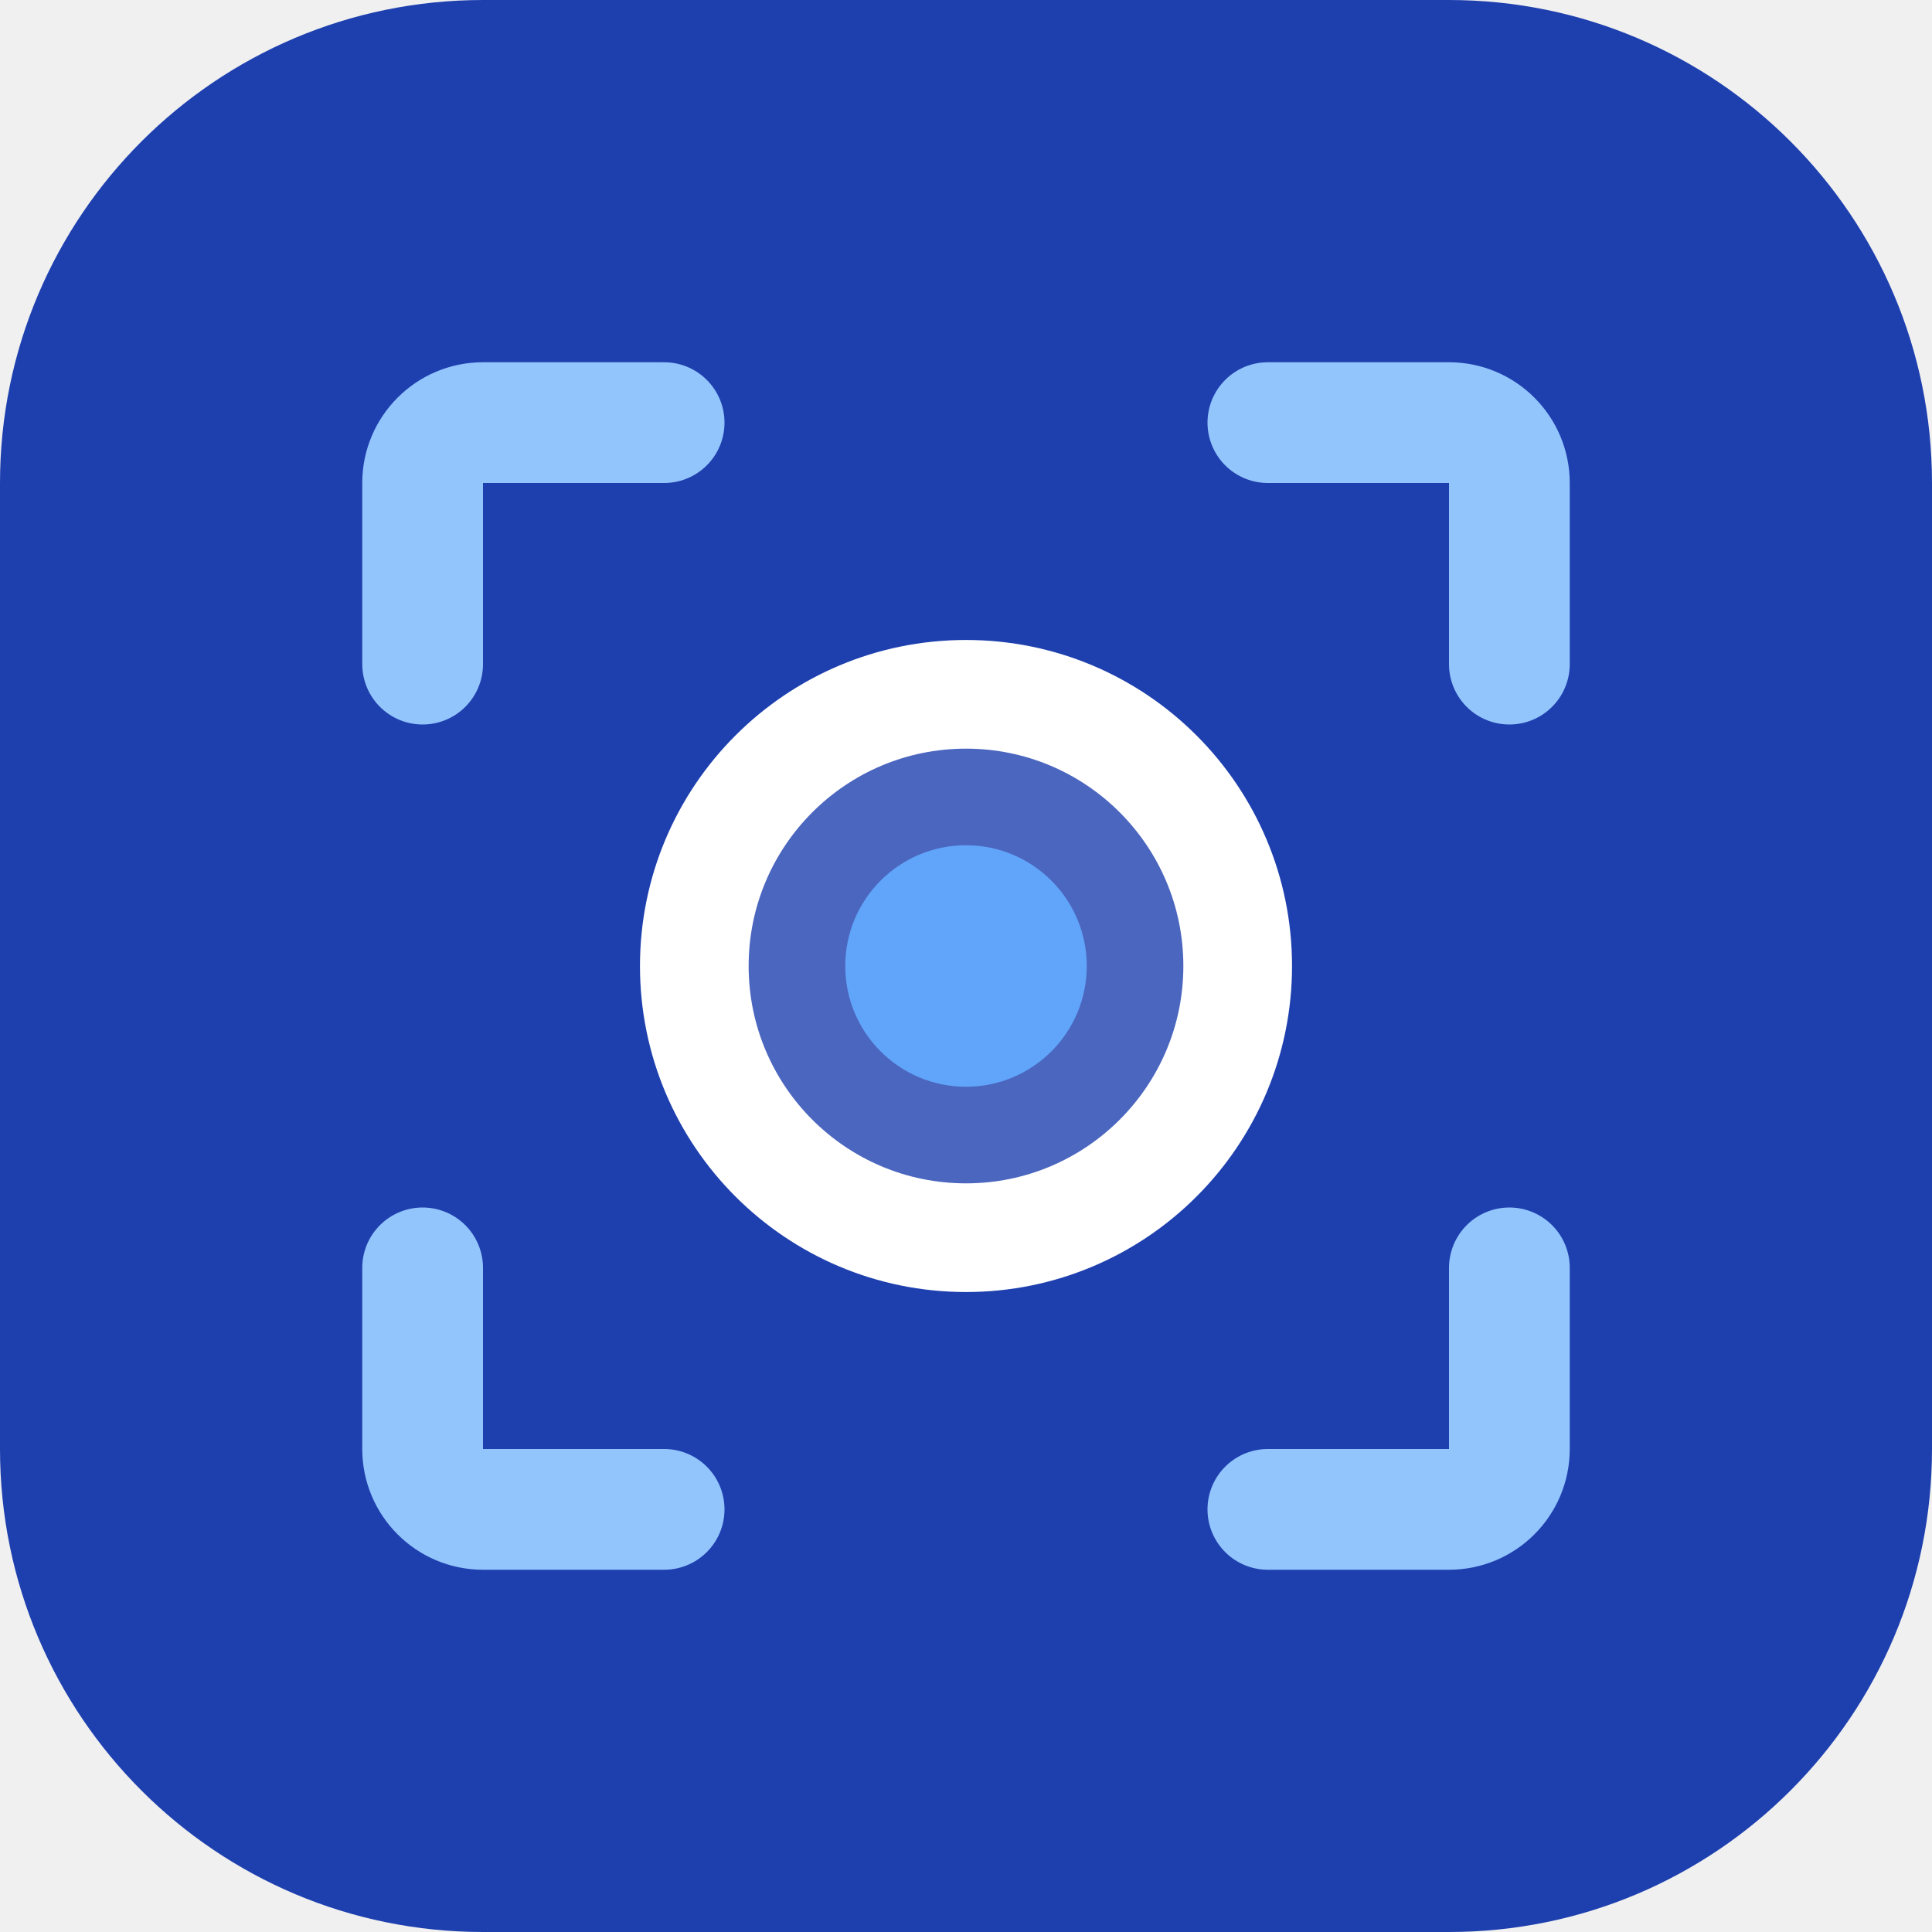
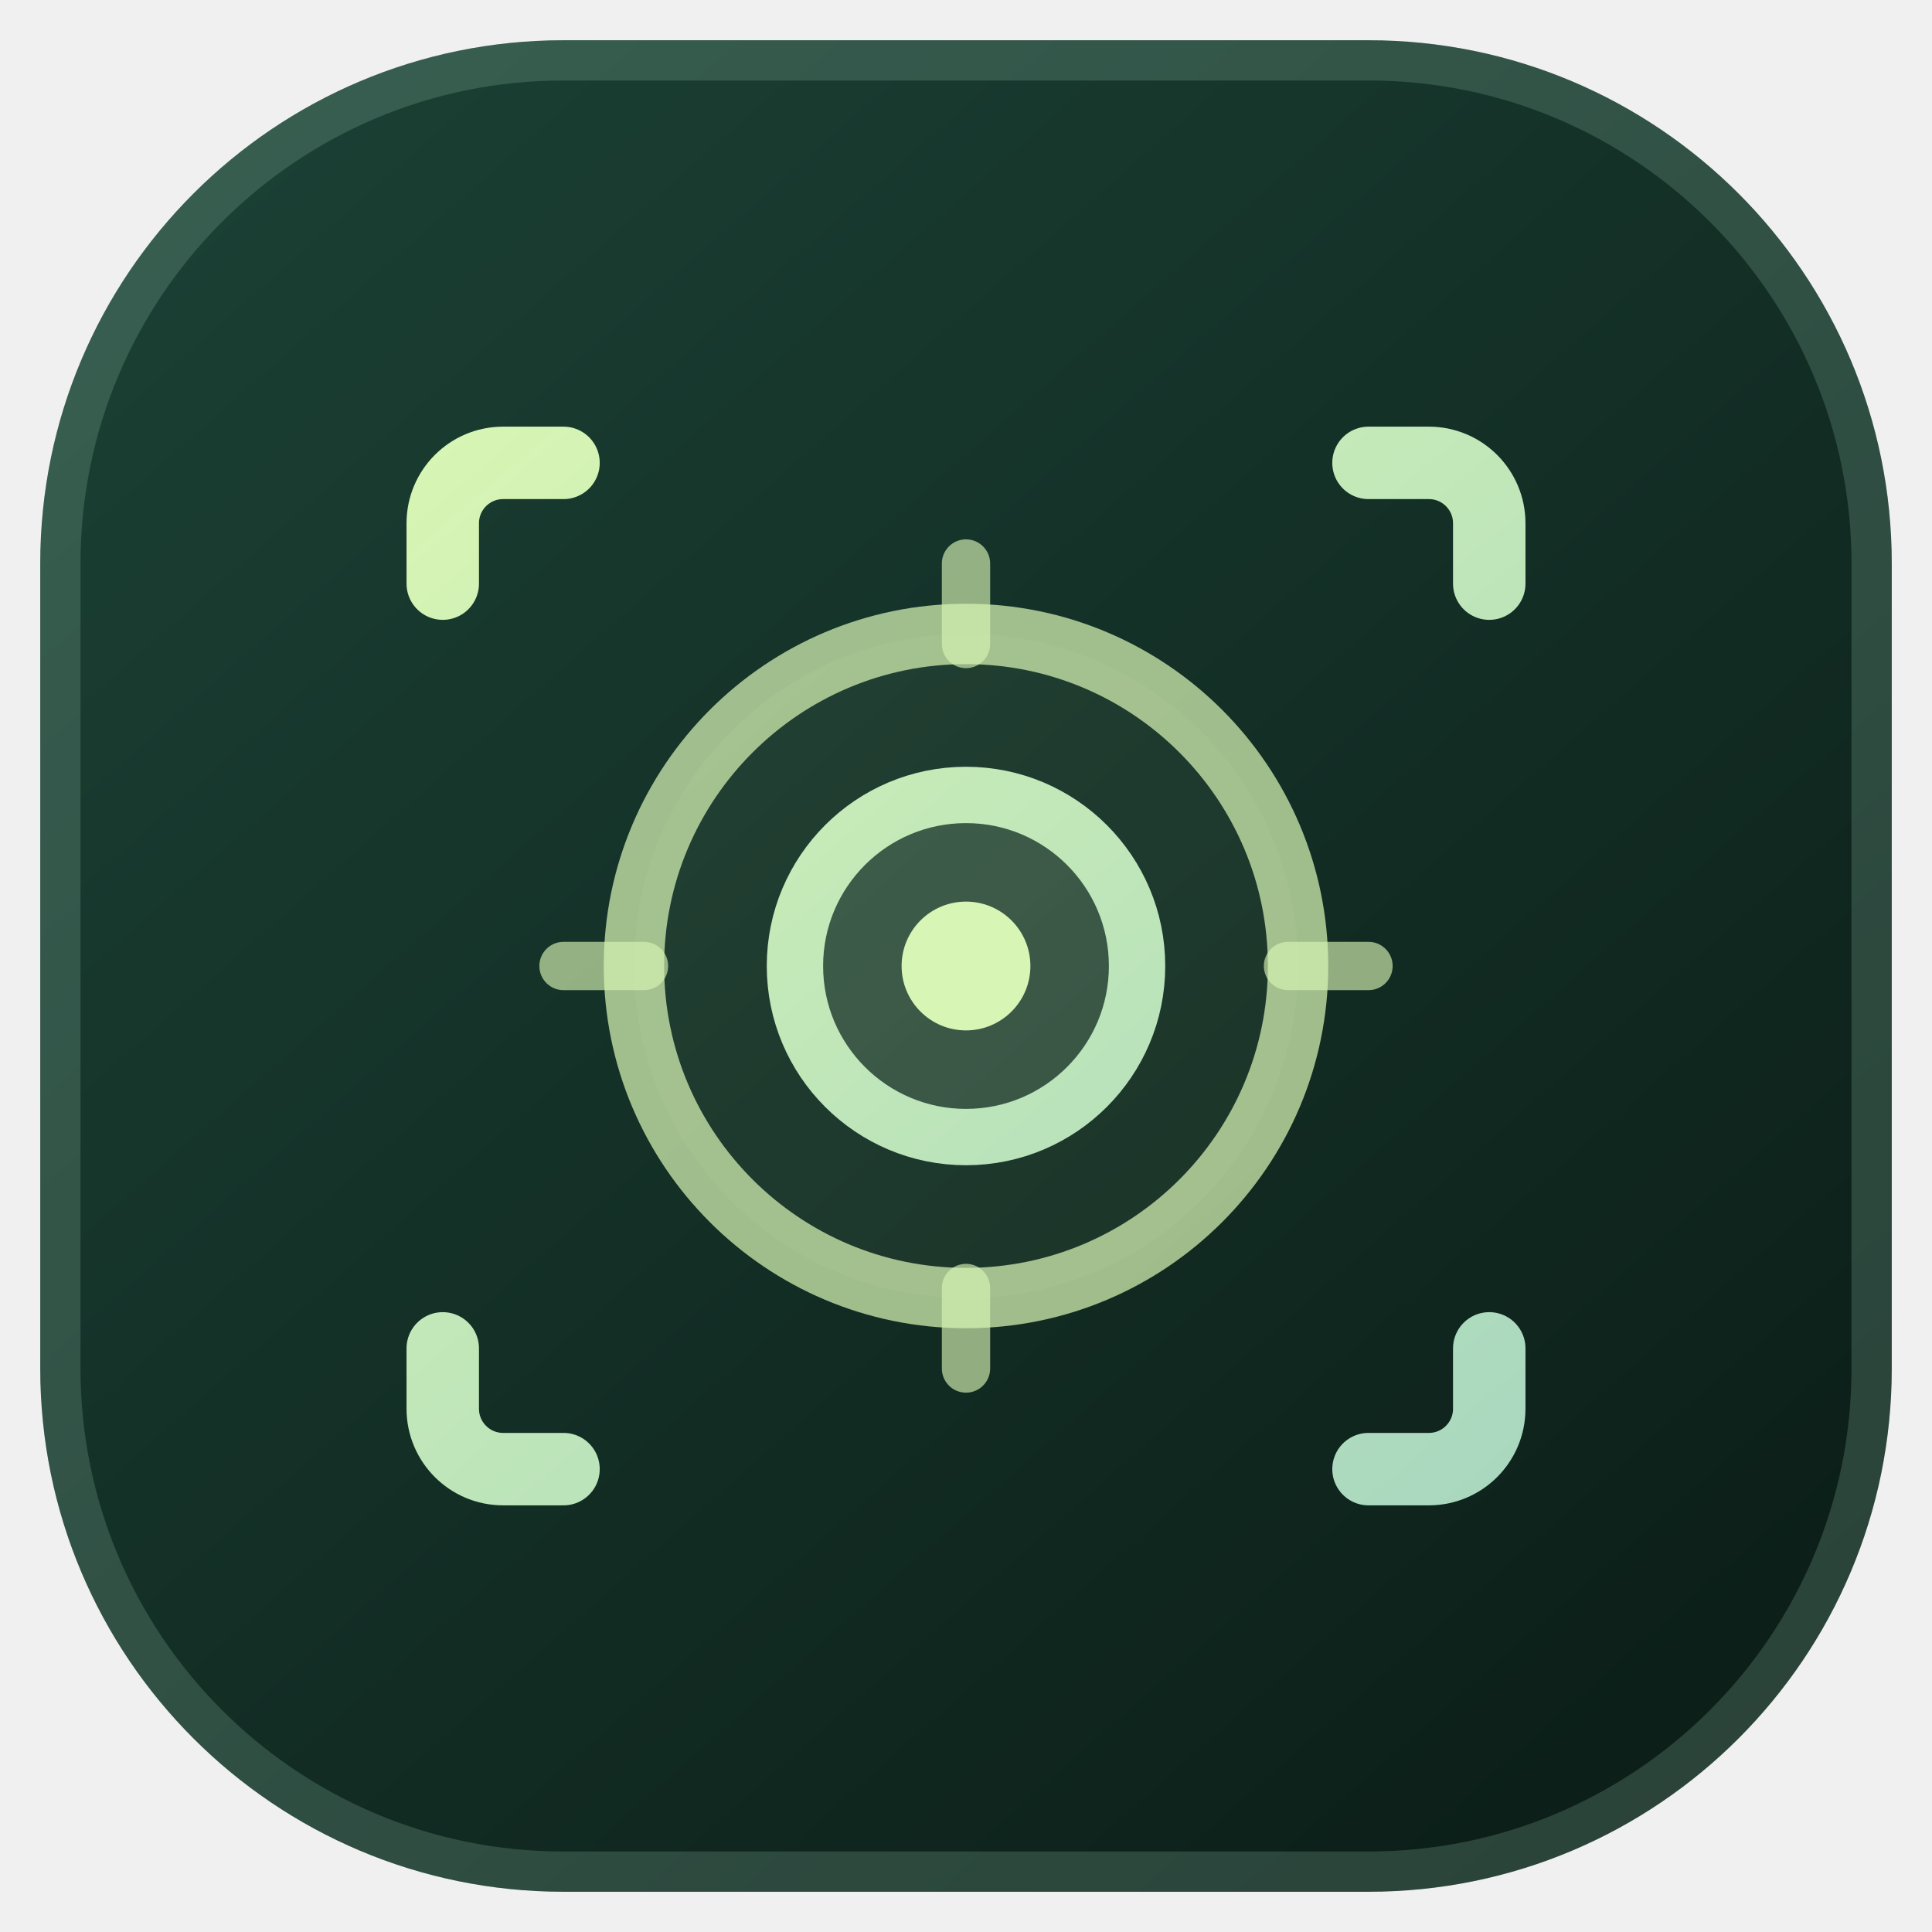
- <svg xmlns="http://www.w3.org/2000/svg" width="32" height="32" viewBox="0 0 32 32" fill="none">
-   <rect width="32" height="32" rx="8" fill="#1E40AF" />
-   <path d="M7 11V8C7 7.448 7.448 7 8 7H11" stroke="#93C5FD" stroke-width="2" stroke-linecap="round" />
-   <path d="M21 7H24C24.552 7 25 7.448 25 8V11" stroke="#93C5FD" stroke-width="2" stroke-linecap="round" />
-   <path d="M25 21V24C25 24.552 24.552 25 24 25H21" stroke="#93C5FD" stroke-width="2" stroke-linecap="round" />
-   <path d="M11 25H8C7.448 25 7 24.552 7 24V21" stroke="#93C5FD" stroke-width="2" stroke-linecap="round" />
-   <circle cx="16" cy="16" r="4.5" fill="#FFFFFF" fill-opacity="0.2" stroke="#FFFFFF" stroke-width="1.8" />
-   <circle cx="16" cy="16" r="2" fill="#60A5FA" />
+ <svg xmlns="http://www.w3.org/2000/svg" width="48" height="48" viewBox="0 0 48 48" fill="none">
+   <defs>
+     <linearGradient id="markBackground" x1="5" y1="3" x2="43" y2="46" gradientUnits="userSpaceOnUse">
+       <stop stop-color="#1B4034" />
+       <stop offset="1" stop-color="#0B1D17" />
+     </linearGradient>
+     <linearGradient id="markAccent" x1="12" y1="10" x2="36" y2="38" gradientUnits="userSpaceOnUse">
+       <stop stop-color="#D7F5B4" />
+       <stop offset="1" stop-color="#A9D8BF" />
+     </linearGradient>
+   </defs>
+   <rect x="1" y="1" width="46" height="46" rx="13" fill="url(#markBackground)" />
+   <rect x="1.5" y="1.5" width="45" height="45" rx="12.5" stroke="#A9D8BF" stroke-opacity="0.2" />
+   <path d="M14 11.5H12.5A1.5 1.5 0 0 0 11 13v1.5M34 11.5h1.5A1.5 1.5 0 0 1 37 13v1.5M37 33.5V35a1.5 1.5 0 0 1-1.5 1.5H34M14 36.5h-1.5A1.5 1.5 0 0 1 11 35v-1.5" stroke="url(#markAccent)" stroke-width="1.8" stroke-linecap="round" />
+   <circle cx="24" cy="24" r="8.25" fill="#D7F5B4" fill-opacity="0.06" stroke="#D7F5B4" stroke-opacity="0.72" stroke-width="1.5" />
+   <circle cx="24" cy="24" r="4.25" fill="url(#markAccent)" fill-opacity="0.18" stroke="url(#markAccent)" stroke-width="1.4" />
+   <circle cx="24" cy="24" r="1.6" fill="#D7F5B4" />
+   <path d="M24 14v2M24 32v2M14 24h2M32 24h2" stroke="#D7F5B4" stroke-opacity="0.65" stroke-width="1.2" stroke-linecap="round" />
</svg>
